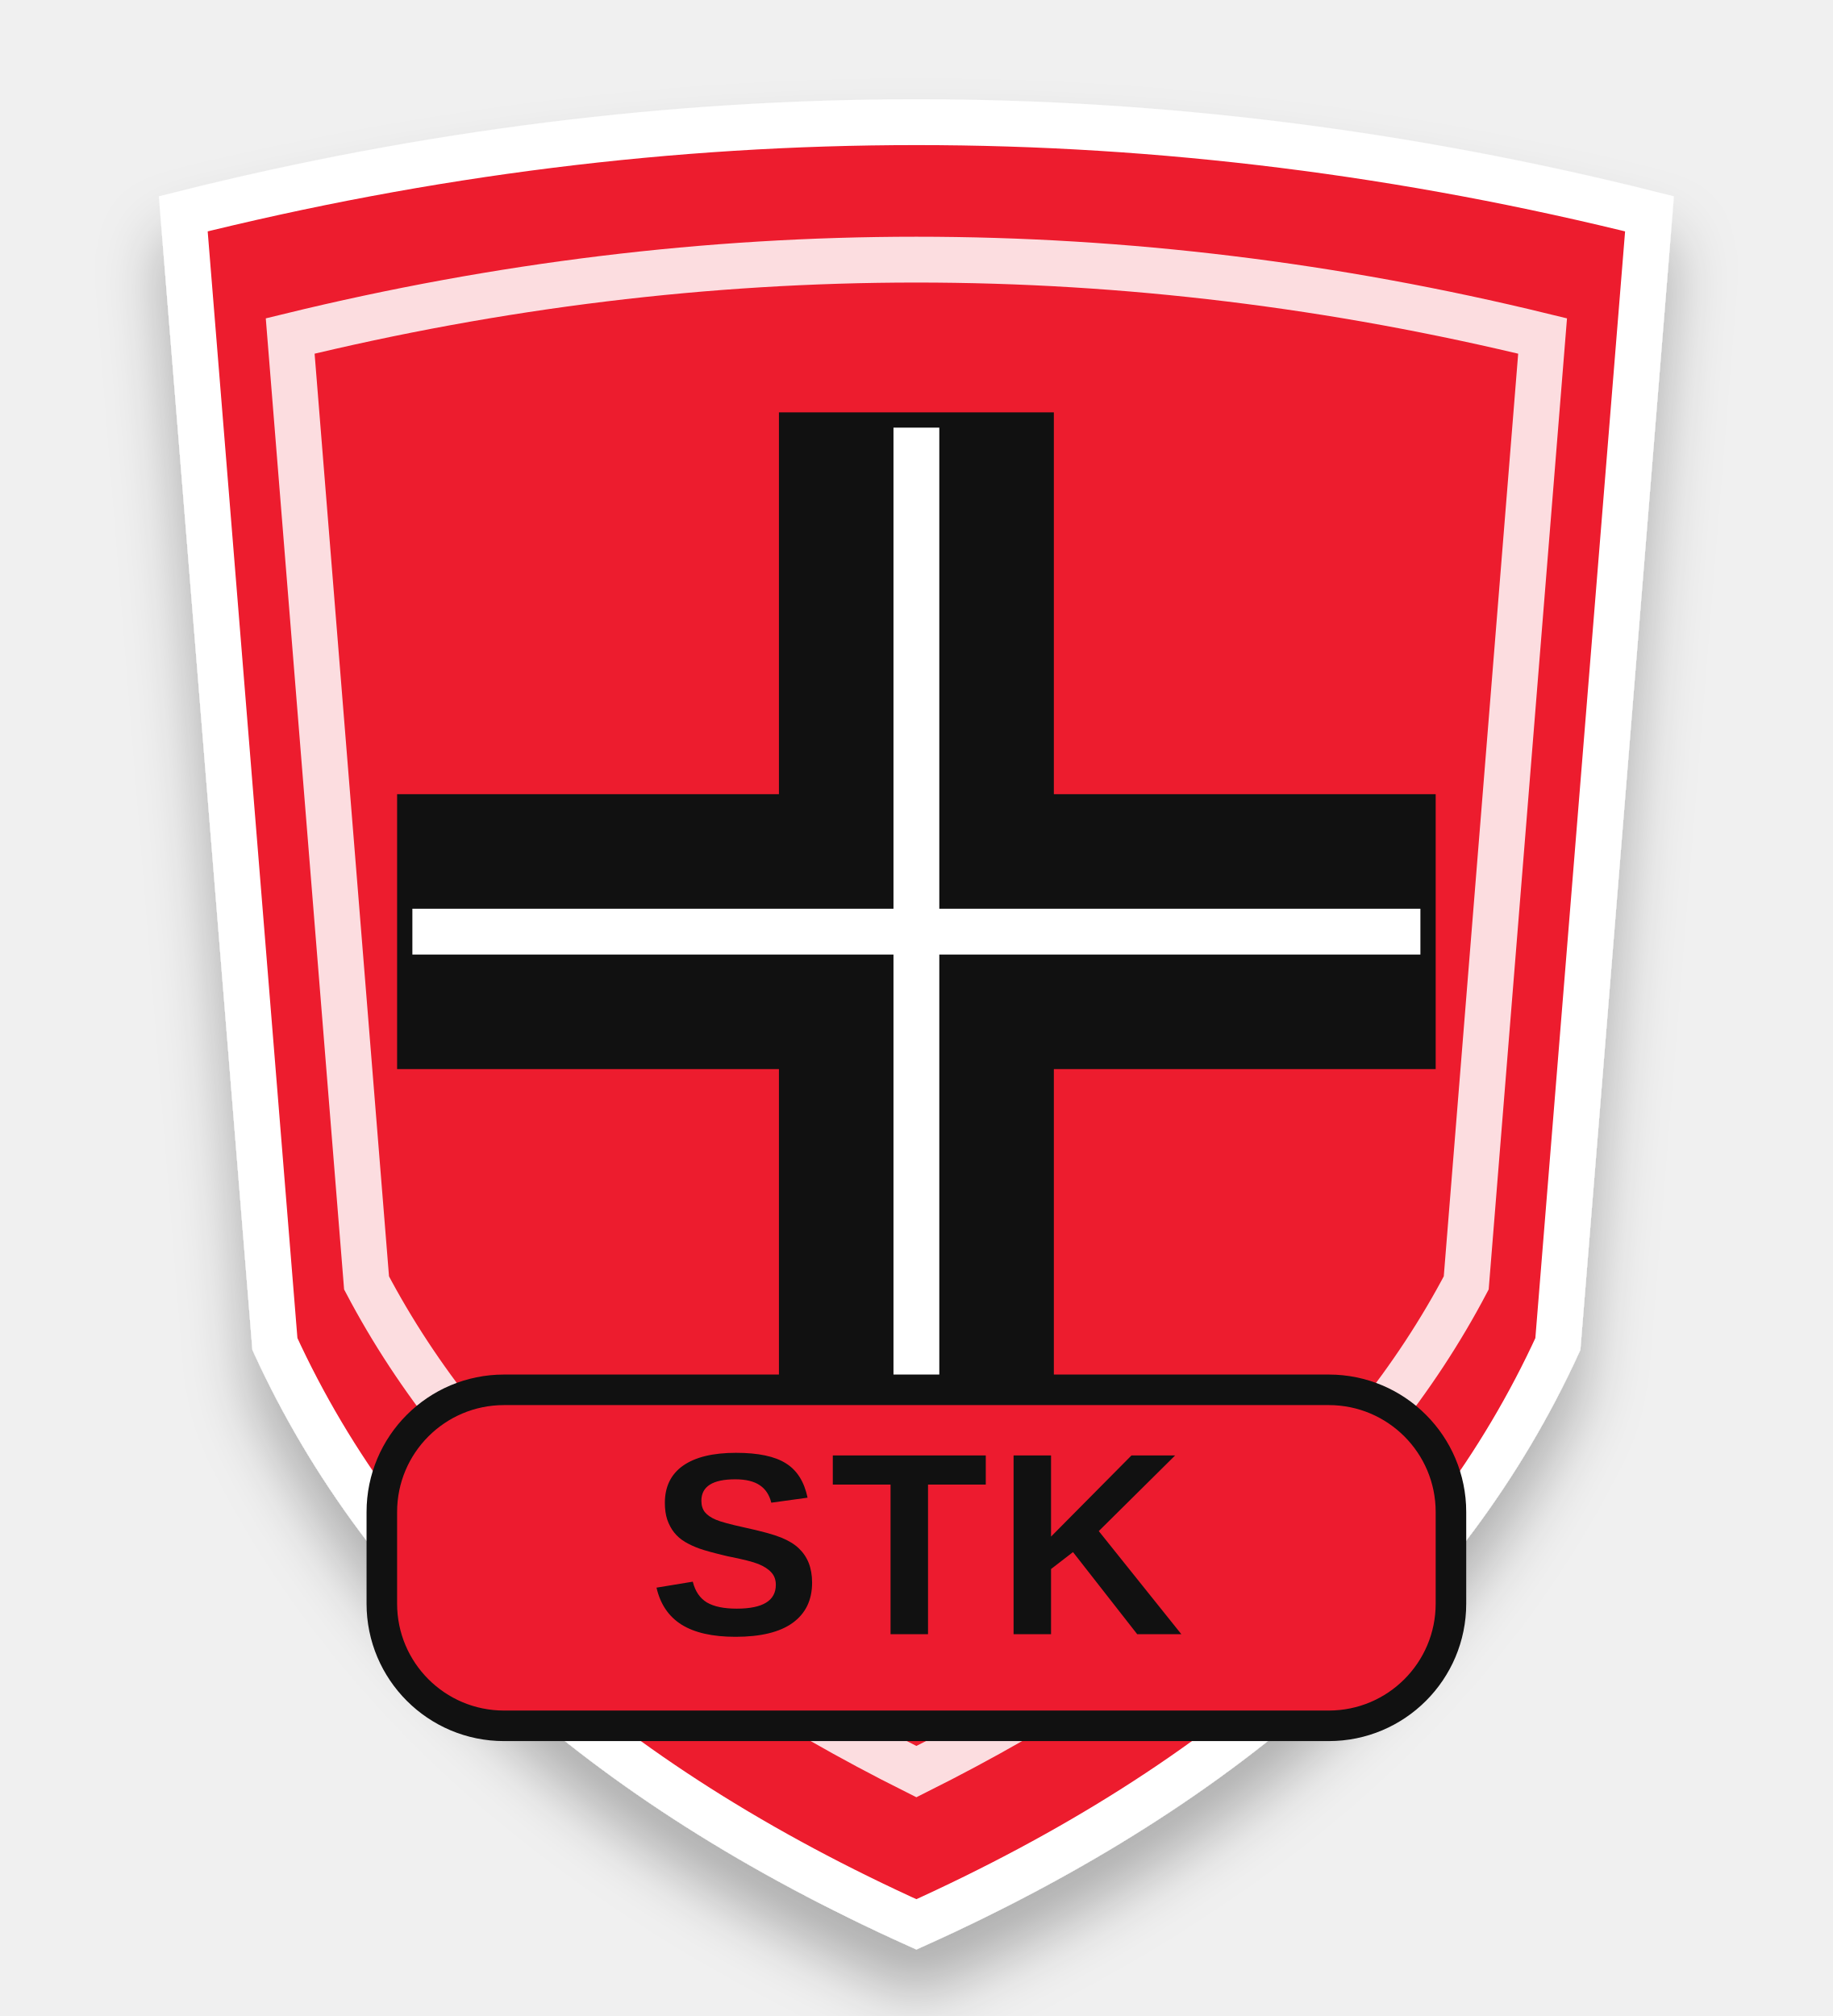
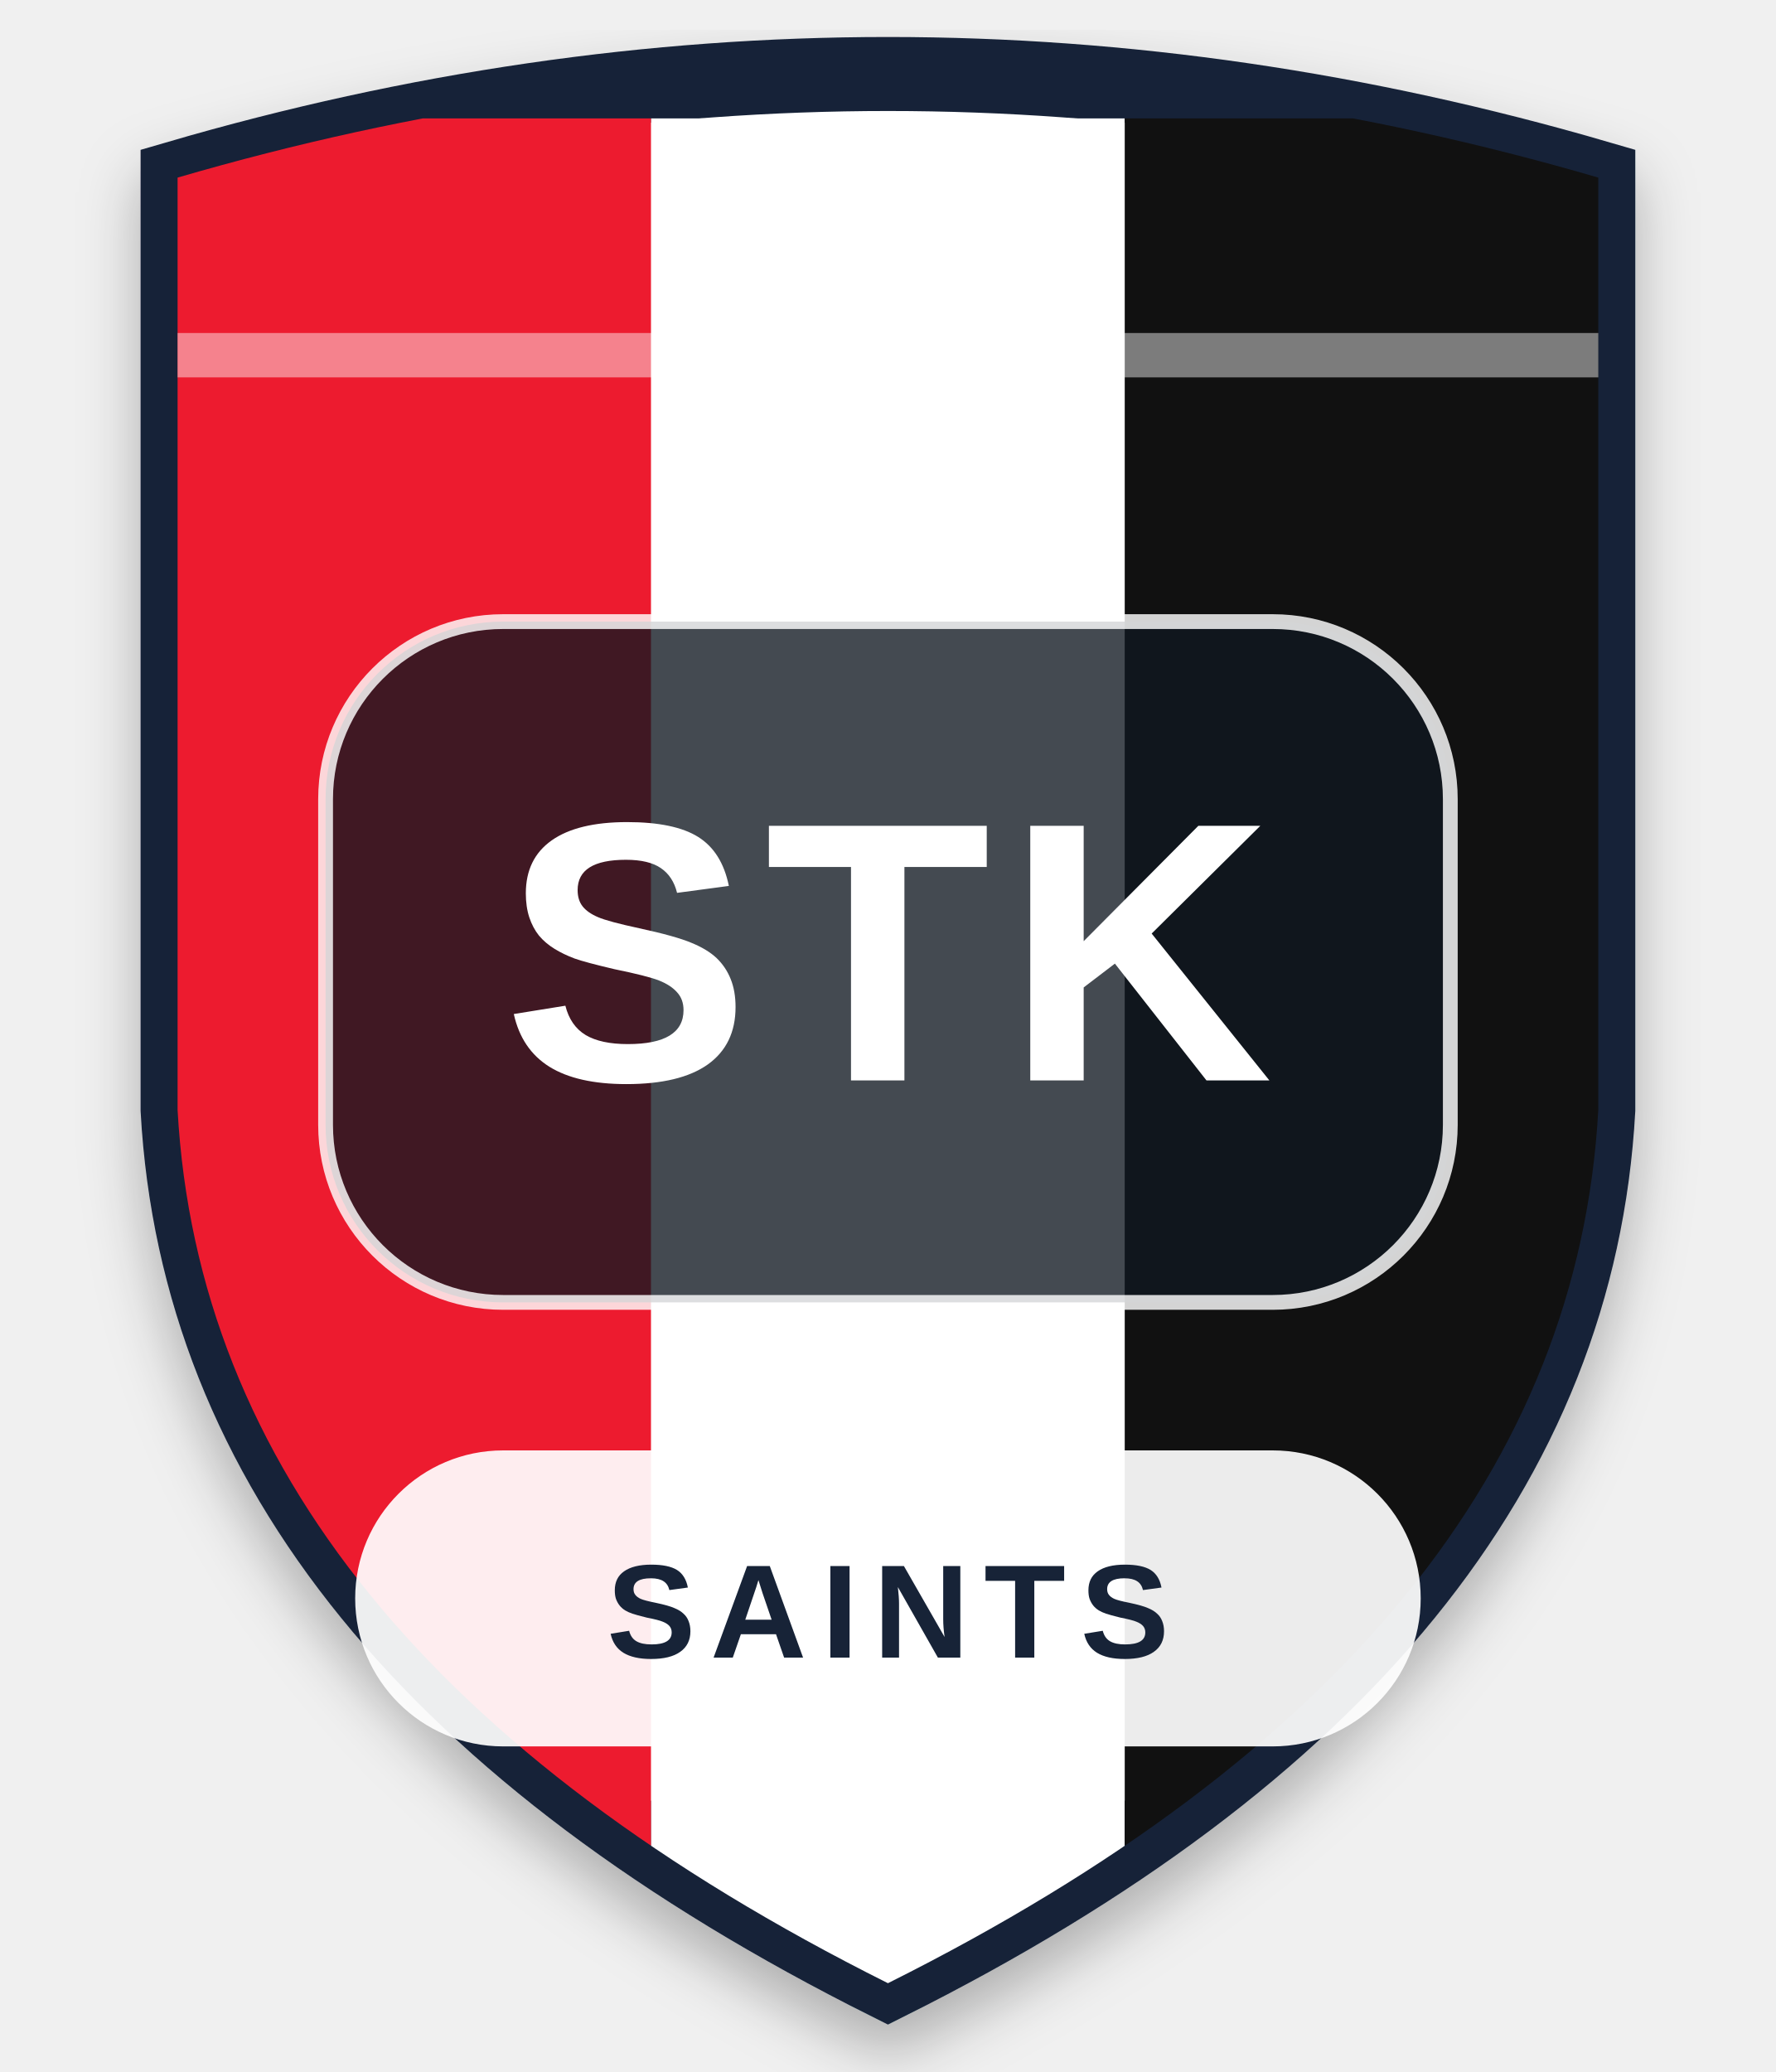
- <svg xmlns="http://www.w3.org/2000/svg" viewBox="0 0 120 132" role="img" aria-label="STK independent club mark">
+ <svg xmlns="http://www.w3.org/2000/svg" viewBox="0 0 120 140" role="img" aria-label="SAINTS club mark">
  <defs>
+     <clipPath id="shield">
+       <path d="M12 12 Q60 -2 108 12 V75 Q106 111 60 134 Q14 111 12 75 Z" />
+     </clipPath>
    <filter id="s">
-       <feDropShadow dx="0" dy="3" stdDeviation="2" flood-opacity=".28" />
+       <feDropShadow dx="0" dy="2" stdDeviation="2" flood-opacity=".28" />
    </filter>
  </defs>
-   <path d="M12 14 Q60 2 108 14 L102 88 Q91 112 60 126 Q29 112 18 88 Z" fill="#ED1B2F" stroke="#ffffff" stroke-width="3" filter="url(#s)" />
-   <path d="M19 22 Q60 12 101 22 L96 84 Q86 103 60 116 Q34 103 24 84 Z" fill="none" stroke="#FFFFFF" stroke-width="3" opacity=".85" />
-   <path d="M51 27h18v25h25v18H69v25H51V70H26V52h25Z" fill="#111111" />
-   <path d="M60 28v64M27 61h66" stroke="#FFFFFF" stroke-width="3" />
-   <rect x="25" y="91" width="70" height="22" rx="8" fill="#ED1B2F" stroke="#111111" stroke-width="2" />
-   <text x="60" y="107" text-anchor="middle" font-family="Arial Black, Arial, sans-serif" font-size="17" font-weight="900" fill="#111111" letter-spacing=".5">STK</text>
+   <path d="M12 12 Q60 -2 108 12 V75 Q106 111 60 134 Q14 111 12 75 Z" fill="#fff" stroke="#172337" stroke-width="5" filter="url(#s)" />
+   <g clip-path="url(#shield)">
+     <rect x="10" y="8" width="34" height="128" fill="#ed1b2f" />
+     <rect x="44" y="8" width="32" height="128" fill="#ffffff" />
+     <rect x="76" y="8" width="34" height="128" fill="#111111" />
+     <path d="M8 24 H112" stroke="rgba(255,255,255,.45)" stroke-width="3" />
+   </g>
+   <rect x="22" y="42" width="76" height="46" rx="12" fill="#101820" fill-opacity=".78" stroke="#fff" stroke-opacity=".82" />
+   <text x="60" y="73" text-anchor="middle" fill="#fff" font-family="Arial Black,Arial,sans-serif" font-size="25" font-weight="900" letter-spacing="1">STK</text>
+   <rect x="24" y="98" width="72" height="20" rx="10" fill="#fff" fill-opacity=".92" />
+   <text x="60" y="112" text-anchor="middle" fill="#172337" font-family="Arial,Helvetica,sans-serif" font-size="9" font-weight="900" letter-spacing="1">SAINTS</text>
</svg>
